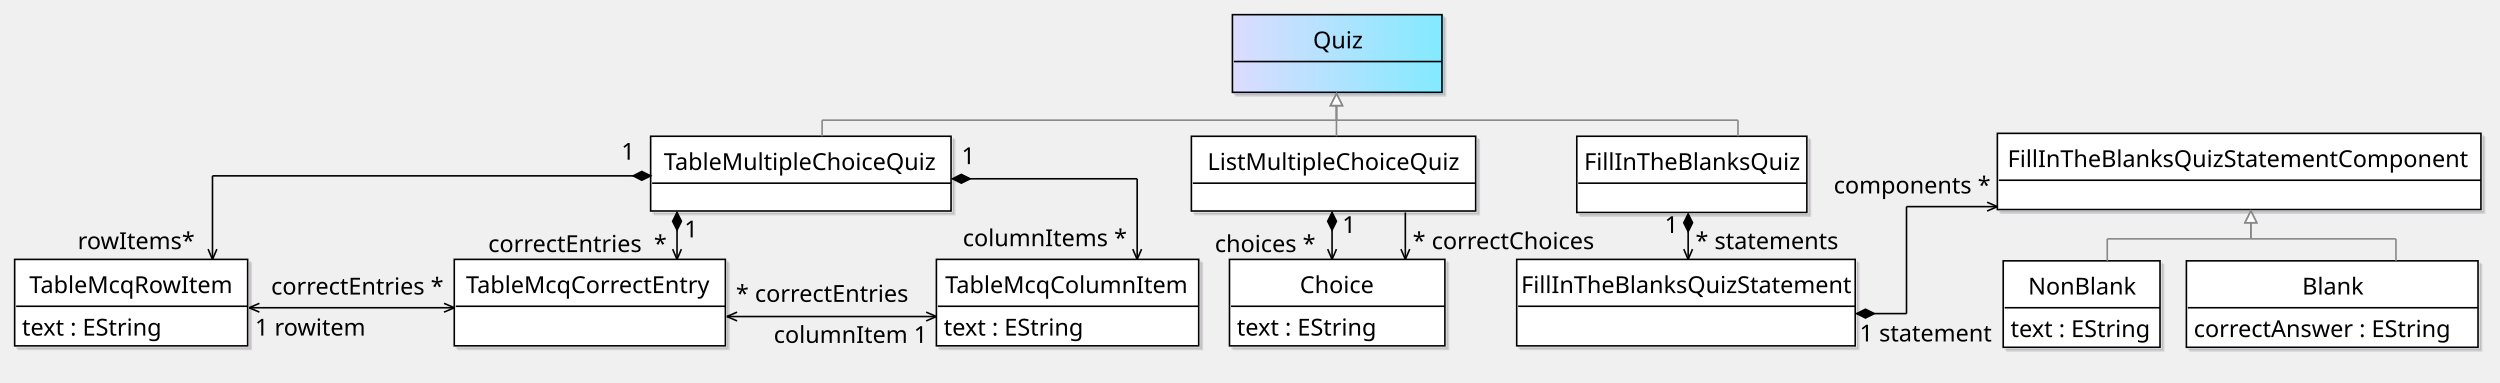
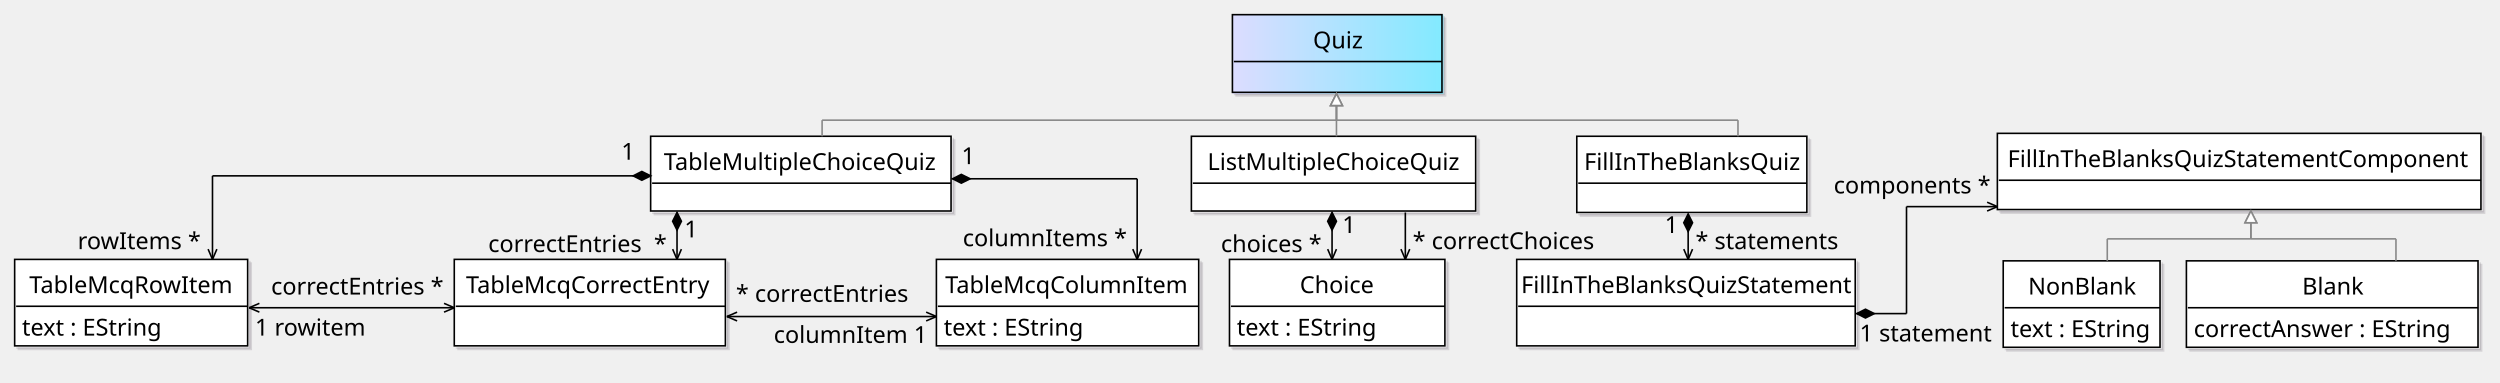
<svg xmlns="http://www.w3.org/2000/svg" xmlns:ns1="http://www.eclipse.org/sirius/diagram/1.1.0" xmlns:xlink="http://www.w3.org/1999/xlink" stroke-dasharray="none" shape-rendering="auto" font-family="'Dialog'" width="1706" text-rendering="auto" fill-opacity="1" contentScriptType="text/ecmascript" color-interpolation="auto" color-rendering="auto" preserveAspectRatio="xMidYMid meet" font-size="12" ns1:semanticRoot="platform:/resource/modelingassistant/model/learningcorpusquiz.ecore#/" viewBox="0 0 1706 261" fill="black" stroke="black" image-rendering="auto" stroke-miterlimit="10" zoomAndPan="magnify" version="1.0" stroke-linecap="square" stroke-linejoin="miter" contentStyleType="text/css" font-style="normal" height="261" stroke-width="1" stroke-dashoffset="0" font-weight="normal" stroke-opacity="1">
  <defs id="genericDefs" />
  <g>
    <defs id="defs1">
      <linearGradient x1="841" x2="985" y1="10" gradientUnits="userSpaceOnUse" y2="10" xlink:type="simple" xlink:actuate="onLoad" id="linearGradient1" xlink:show="other" spreadMethod="pad">
        <stop stop-opacity="1" stop-color="rgb(220,220,255)" offset="0%" />
        <stop stop-opacity="1" stop-color="rgb(130,234,255)" offset="100%" />
      </linearGradient>
      <linearGradient x1="1076" x2="1234" y1="67" gradientUnits="userSpaceOnUse" y2="172" xlink:type="simple" xlink:actuate="onLoad" id="linearGradient2" xlink:show="other" spreadMethod="pad">
        <stop stop-opacity="1" stop-color="white" offset="0%" />
        <stop stop-opacity="1" stop-color="white" offset="100%" />
      </linearGradient>
      <linearGradient x1="813" x2="1008" y1="58" gradientUnits="userSpaceOnUse" y2="181" xlink:type="simple" xlink:actuate="onLoad" id="linearGradient3" xlink:show="other" spreadMethod="pad">
        <stop stop-opacity="1" stop-color="white" offset="0%" />
        <stop stop-opacity="1" stop-color="white" offset="100%" />
      </linearGradient>
      <linearGradient x1="444" x2="650" y1="55" gradientUnits="userSpaceOnUse" y2="184" xlink:type="simple" xlink:actuate="onLoad" id="linearGradient4" xlink:show="other" spreadMethod="pad">
        <stop stop-opacity="1" stop-color="white" offset="0%" />
        <stop stop-opacity="1" stop-color="white" offset="100%" />
      </linearGradient>
      <linearGradient x1="1035" x2="1267" y1="134" gradientUnits="userSpaceOnUse" y2="280" xlink:type="simple" xlink:actuate="onLoad" id="linearGradient5" xlink:show="other" spreadMethod="pad">
        <stop stop-opacity="1" stop-color="white" offset="0%" />
        <stop stop-opacity="1" stop-color="white" offset="100%" />
      </linearGradient>
      <linearGradient x1="1363" x2="1694" y1="22" gradientUnits="userSpaceOnUse" y2="214" xlink:type="simple" xlink:actuate="onLoad" id="linearGradient6" xlink:show="other" spreadMethod="pad">
        <stop stop-opacity="1" stop-color="white" offset="0%" />
        <stop stop-opacity="1" stop-color="white" offset="100%" />
      </linearGradient>
      <linearGradient x1="1367" x2="1475" y1="166" gradientUnits="userSpaceOnUse" y2="250" xlink:type="simple" xlink:actuate="onLoad" id="linearGradient7" xlink:show="other" spreadMethod="pad">
        <stop stop-opacity="1" stop-color="white" offset="0%" />
        <stop stop-opacity="1" stop-color="white" offset="100%" />
      </linearGradient>
      <linearGradient x1="1492" x2="1692" y1="143" gradientUnits="userSpaceOnUse" y2="273" xlink:type="simple" xlink:actuate="onLoad" id="linearGradient8" xlink:show="other" spreadMethod="pad">
        <stop stop-opacity="1" stop-color="white" offset="0%" />
        <stop stop-opacity="1" stop-color="white" offset="100%" />
      </linearGradient>
      <linearGradient x1="839" x2="987" y1="155" gradientUnits="userSpaceOnUse" y2="259" xlink:type="simple" xlink:actuate="onLoad" id="linearGradient9" xlink:show="other" spreadMethod="pad">
        <stop stop-opacity="1" stop-color="white" offset="0%" />
        <stop stop-opacity="1" stop-color="white" offset="100%" />
      </linearGradient>
      <linearGradient x1="310" x2="496" y1="146" gradientUnits="userSpaceOnUse" y2="269" xlink:type="simple" xlink:actuate="onLoad" id="linearGradient10" xlink:show="other" spreadMethod="pad">
        <stop stop-opacity="1" stop-color="white" offset="0%" />
        <stop stop-opacity="1" stop-color="white" offset="100%" />
      </linearGradient>
      <linearGradient x1="10" x2="170" y1="152" gradientUnits="userSpaceOnUse" y2="262" xlink:type="simple" xlink:actuate="onLoad" id="linearGradient11" xlink:show="other" spreadMethod="pad">
        <stop stop-opacity="1" stop-color="white" offset="0%" />
        <stop stop-opacity="1" stop-color="white" offset="100%" />
      </linearGradient>
      <linearGradient x1="639" x2="819" y1="147" gradientUnits="userSpaceOnUse" y2="267" xlink:type="simple" xlink:actuate="onLoad" id="linearGradient12" xlink:show="other" spreadMethod="pad">
        <stop stop-opacity="1" stop-color="white" offset="0%" />
        <stop stop-opacity="1" stop-color="white" offset="100%" />
      </linearGradient>
      <clipPath clipPathUnits="userSpaceOnUse" id="clipPath1">
        <path d="M840 9 L988 9 L988 67 L840 67 L840 9 Z" />
      </clipPath>
      <clipPath clipPathUnits="userSpaceOnUse" id="clipPath2">
        <path d="M840 9 L986 9 L986 65 L840 65 L840 9 Z" />
      </clipPath>
      <clipPath clipPathUnits="userSpaceOnUse" id="clipPath3">
        <path d="M895 14 L935 14 L935 38 L895 38 L895 14 Z" />
      </clipPath>
      <clipPath clipPathUnits="userSpaceOnUse" id="clipPath4">
        <path d="M841 41 L985 41 L985 64 L841 64 L841 41 Z" />
      </clipPath>
      <clipPath clipPathUnits="userSpaceOnUse" id="clipPath5">
        <path d="M1075 92 L1237 92 L1237 149 L1075 149 L1075 92 Z" />
      </clipPath>
      <clipPath clipPathUnits="userSpaceOnUse" id="clipPath6">
        <path d="M1075 92 L1235 92 L1235 147 L1075 147 L1075 92 Z" />
      </clipPath>
      <clipPath clipPathUnits="userSpaceOnUse" id="clipPath7">
        <path d="M1080 97 L1232 97 L1232 121 L1080 121 L1080 97 Z" />
      </clipPath>
      <clipPath clipPathUnits="userSpaceOnUse" id="clipPath8">
        <path d="M1076 124 L1234 124 L1234 146 L1076 146 L1076 124 Z" />
      </clipPath>
      <clipPath clipPathUnits="userSpaceOnUse" id="clipPath9">
        <path d="M812 92 L1011 92 L1011 148 L812 148 L812 92 Z" />
      </clipPath>
      <clipPath clipPathUnits="userSpaceOnUse" id="clipPath10">
        <path d="M812 92 L1009 92 L1009 146 L812 146 L812 92 Z" />
      </clipPath>
      <clipPath clipPathUnits="userSpaceOnUse" id="clipPath11">
        <path d="M823 97 L1001 97 L1001 121 L823 121 L823 97 Z" />
      </clipPath>
      <clipPath clipPathUnits="userSpaceOnUse" id="clipPath12">
        <path d="M813 124 L1008 124 L1008 145 L813 145 L813 124 Z" />
      </clipPath>
      <clipPath clipPathUnits="userSpaceOnUse" id="clipPath13">
        <path d="M443 92 L653 92 L653 148 L443 148 L443 92 Z" />
      </clipPath>
      <clipPath clipPathUnits="userSpaceOnUse" id="clipPath14">
        <path d="M443 92 L651 92 L651 146 L443 146 L443 92 Z" />
      </clipPath>
      <clipPath clipPathUnits="userSpaceOnUse" id="clipPath15">
        <path d="M452 97 L645 97 L645 121 L452 121 L452 97 Z" />
      </clipPath>
      <clipPath clipPathUnits="userSpaceOnUse" id="clipPath16">
        <path d="M444 124 L650 124 L650 145 L444 145 L444 124 Z" />
      </clipPath>
      <clipPath clipPathUnits="userSpaceOnUse" id="clipPath17">
        <path d="M1034 176 L1270 176 L1270 240 L1034 240 L1034 176 Z" />
      </clipPath>
      <clipPath clipPathUnits="userSpaceOnUse" id="clipPath18">
        <path d="M1034 176 L1268 176 L1268 238 L1034 238 L1034 176 Z" />
      </clipPath>
      <clipPath clipPathUnits="userSpaceOnUse" id="clipPath19">
        <path d="M1037 181 L1269 181 L1269 205 L1037 205 L1037 181 Z" />
      </clipPath>
      <clipPath clipPathUnits="userSpaceOnUse" id="clipPath20">
        <path d="M1035 208 L1267 208 L1267 237 L1035 237 L1035 208 Z" />
      </clipPath>
      <clipPath clipPathUnits="userSpaceOnUse" id="clipPath21">
        <path d="M1362 90 L1697 90 L1697 147 L1362 147 L1362 90 Z" />
      </clipPath>
      <clipPath clipPathUnits="userSpaceOnUse" id="clipPath22">
        <path d="M1362 90 L1695 90 L1695 145 L1362 145 L1362 90 Z" />
      </clipPath>
      <clipPath clipPathUnits="userSpaceOnUse" id="clipPath23">
        <path d="M1369 95 L1691 95 L1691 119 L1369 119 L1369 95 Z" />
      </clipPath>
      <clipPath clipPathUnits="userSpaceOnUse" id="clipPath24">
        <path d="M1363 122 L1694 122 L1694 144 L1363 144 L1363 122 Z" />
      </clipPath>
      <clipPath clipPathUnits="userSpaceOnUse" id="clipPath25">
        <path d="M1366 177 L1478 177 L1478 241 L1366 241 L1366 177 Z" />
      </clipPath>
      <clipPath clipPathUnits="userSpaceOnUse" id="clipPath26">
        <path d="M1366 177 L1476 177 L1476 239 L1366 239 L1366 177 Z" />
      </clipPath>
      <clipPath clipPathUnits="userSpaceOnUse" id="clipPath27">
        <path d="M1383 182 L1463 182 L1463 206 L1383 206 L1383 182 Z" />
      </clipPath>
      <clipPath clipPathUnits="userSpaceOnUse" id="clipPath28">
        <path d="M1371 211 L1472 211 L1472 235 L1371 235 L1371 211 Z" />
      </clipPath>
      <clipPath clipPathUnits="userSpaceOnUse" id="clipPath29">
        <path d="M1367 209 L1475 209 L1475 238 L1367 238 L1367 209 Z" />
      </clipPath>
      <clipPath clipPathUnits="userSpaceOnUse" id="clipPath30">
        <path d="M1491 177 L1695 177 L1695 241 L1491 241 L1491 177 Z" />
      </clipPath>
      <clipPath clipPathUnits="userSpaceOnUse" id="clipPath31">
        <path d="M1491 177 L1693 177 L1693 239 L1491 239 L1491 177 Z" />
      </clipPath>
      <clipPath clipPathUnits="userSpaceOnUse" id="clipPath32">
        <path d="M1570 182 L1618 182 L1618 206 L1570 206 L1570 182 Z" />
      </clipPath>
      <clipPath clipPathUnits="userSpaceOnUse" id="clipPath33">
        <path d="M1496 211 L1679 211 L1679 235 L1496 235 L1496 211 Z" />
      </clipPath>
      <clipPath clipPathUnits="userSpaceOnUse" id="clipPath34">
        <path d="M1492 209 L1692 209 L1692 238 L1492 238 L1492 209 Z" />
      </clipPath>
      <clipPath clipPathUnits="userSpaceOnUse" id="clipPath35">
        <path d="M838 176 L990 176 L990 240 L838 240 L838 176 Z" />
      </clipPath>
      <clipPath clipPathUnits="userSpaceOnUse" id="clipPath36">
        <path d="M838 176 L988 176 L988 238 L838 238 L838 176 Z" />
      </clipPath>
      <clipPath clipPathUnits="userSpaceOnUse" id="clipPath37">
        <path d="M886 181 L943 181 L943 205 L886 205 L886 181 Z" />
      </clipPath>
      <clipPath clipPathUnits="userSpaceOnUse" id="clipPath38">
        <path d="M843 210 L944 210 L944 234 L843 234 L843 210 Z" />
      </clipPath>
      <clipPath clipPathUnits="userSpaceOnUse" id="clipPath39">
        <path d="M839 208 L987 208 L987 237 L839 237 L839 208 Z" />
      </clipPath>
      <clipPath clipPathUnits="userSpaceOnUse" id="clipPath40">
        <path d="M309 176 L499 176 L499 240 L309 240 L309 176 Z" />
      </clipPath>
      <clipPath clipPathUnits="userSpaceOnUse" id="clipPath41">
        <path d="M309 176 L497 176 L497 238 L309 238 L309 176 Z" />
      </clipPath>
      <clipPath clipPathUnits="userSpaceOnUse" id="clipPath42">
        <path d="M317 181 L492 181 L492 205 L317 205 L317 181 Z" />
      </clipPath>
      <clipPath clipPathUnits="userSpaceOnUse" id="clipPath43">
        <path d="M310 208 L496 208 L496 237 L310 237 L310 208 Z" />
      </clipPath>
      <clipPath clipPathUnits="userSpaceOnUse" id="clipPath44">
        <path d="M9 176 L173 176 L173 240 L9 240 L9 176 Z" />
      </clipPath>
      <clipPath clipPathUnits="userSpaceOnUse" id="clipPath45">
        <path d="M9 176 L171 176 L171 238 L9 238 L9 176 Z" />
      </clipPath>
      <clipPath clipPathUnits="userSpaceOnUse" id="clipPath46">
        <path d="M19 181 L165 181 L165 205 L19 205 L19 181 Z" />
      </clipPath>
      <clipPath clipPathUnits="userSpaceOnUse" id="clipPath47">
        <path d="M14 210 L115 210 L115 234 L14 234 L14 210 Z" />
      </clipPath>
      <clipPath clipPathUnits="userSpaceOnUse" id="clipPath48">
        <path d="M10 208 L170 208 L170 237 L10 237 L10 208 Z" />
      </clipPath>
      <clipPath clipPathUnits="userSpaceOnUse" id="clipPath49">
        <path d="M638 176 L822 176 L822 240 L638 240 L638 176 Z" />
      </clipPath>
      <clipPath clipPathUnits="userSpaceOnUse" id="clipPath50">
        <path d="M638 176 L820 176 L820 238 L638 238 L638 176 Z" />
      </clipPath>
      <clipPath clipPathUnits="userSpaceOnUse" id="clipPath51">
        <path d="M644 181 L817 181 L817 205 L644 205 L644 181 Z" />
      </clipPath>
      <clipPath clipPathUnits="userSpaceOnUse" id="clipPath52">
        <path d="M643 210 L744 210 L744 234 L643 234 L643 210 Z" />
      </clipPath>
      <clipPath clipPathUnits="userSpaceOnUse" id="clipPath53">
        <path d="M639 208 L819 208 L819 237 L639 237 L639 208 Z" />
      </clipPath>
      <clipPath clipPathUnits="userSpaceOnUse" id="clipPath54">
        <path d="M-1 -1 L1707 -1 L1707 262 L-1 262 L-1 -1 Z" />
      </clipPath>
      <clipPath clipPathUnits="userSpaceOnUse" id="clipPath55">
        <path d="M907 63 L918 63 L918 74 L907 74 L907 63 Z" />
      </clipPath>
      <clipPath clipPathUnits="userSpaceOnUse" id="clipPath56">
        <path d="M1531 143 L1542 143 L1542 154 L1531 154 L1531 143 Z" />
      </clipPath>
      <clipPath clipPathUnits="userSpaceOnUse" id="clipPath57">
        <path d="M1135 140 L1212 140 L1212 164 L1135 164 L1135 140 Z" />
      </clipPath>
      <clipPath clipPathUnits="userSpaceOnUse" id="clipPath58">
        <path d="M1156 151 L1287 151 L1287 175 L1156 175 L1156 151 Z" />
      </clipPath>
      <clipPath clipPathUnits="userSpaceOnUse" id="clipPath59">
        <path d="M1148 145 L1157 145 L1157 160 L1148 160 L1148 145 Z" />
      </clipPath>
      <clipPath clipPathUnits="userSpaceOnUse" id="clipPath60">
        <path d="M1148 169 L1157 169 L1157 179 L1148 179 L1148 169 Z" />
      </clipPath>
      <clipPath clipPathUnits="userSpaceOnUse" id="clipPath61">
        <path d="M1268 214 L1391 214 L1391 238 L1268 238 L1268 214 Z" />
      </clipPath>
      <clipPath clipPathUnits="userSpaceOnUse" id="clipPath62">
        <path d="M1242 113 L1384 113 L1384 137 L1242 137 L1242 113 Z" />
      </clipPath>
      <clipPath clipPathUnits="userSpaceOnUse" id="clipPath63">
        <path d="M1266 210 L1281 210 L1281 219 L1266 219 L1266 210 Z" />
      </clipPath>
      <clipPath clipPathUnits="userSpaceOnUse" id="clipPath64">
        <path d="M1355 137 L1365 137 L1365 146 L1355 146 L1355 137 Z" />
      </clipPath>
      <clipPath clipPathUnits="userSpaceOnUse" id="clipPath65">
        <path d="M915 140 L992 140 L992 164 L915 164 L915 140 Z" />
      </clipPath>
      <clipPath clipPathUnits="userSpaceOnUse" id="clipPath66">
        <path d="M820 153 L939 153 L939 178 L820 178 L820 153 Z" />
      </clipPath>
      <clipPath clipPathUnits="userSpaceOnUse" id="clipPath67">
        <path d="M905 144 L914 144 L914 159 L905 159 L905 144 Z" />
      </clipPath>
      <clipPath clipPathUnits="userSpaceOnUse" id="clipPath68">
        <path d="M905 169 L914 169 L914 179 L905 179 L905 169 Z" />
      </clipPath>
      <clipPath clipPathUnits="userSpaceOnUse" id="clipPath69">
        <path d="M963 151 L1121 151 L1121 175 L963 175 L963 151 Z" />
      </clipPath>
      <clipPath clipPathUnits="userSpaceOnUse" id="clipPath70">
        <path d="M955 169 L964 169 L964 179 L955 179 L955 169 Z" />
      </clipPath>
      <clipPath clipPathUnits="userSpaceOnUse" id="clipPath71">
        <path d="M423 90 L500 90 L500 114 L423 114 L423 90 Z" />
      </clipPath>
      <clipPath clipPathUnits="userSpaceOnUse" id="clipPath72">
        <path d="M52 151 L168 151 L168 175 L52 175 L52 151 Z" />
      </clipPath>
      <clipPath clipPathUnits="userSpaceOnUse" id="clipPath73">
        <path d="M431 116 L446 116 L446 125 L431 125 L431 116 Z" />
      </clipPath>
      <clipPath clipPathUnits="userSpaceOnUse" id="clipPath74">
        <path d="M141 169 L150 169 L150 179 L141 179 L141 169 Z" />
      </clipPath>
      <clipPath clipPathUnits="userSpaceOnUse" id="clipPath75">
        <path d="M651 93 L728 93 L728 117 L651 117 L651 93 Z" />
      </clipPath>
      <clipPath clipPathUnits="userSpaceOnUse" id="clipPath76">
        <path d="M653 148 L805 148 L805 174 L653 174 L653 148 Z" />
      </clipPath>
      <clipPath clipPathUnits="userSpaceOnUse" id="clipPath77">
        <path d="M649 118 L664 118 L664 127 L649 127 L649 118 Z" />
      </clipPath>
      <clipPath clipPathUnits="userSpaceOnUse" id="clipPath78">
        <path d="M772 169 L781 169 L781 179 L772 179 L772 169 Z" />
      </clipPath>
      <clipPath clipPathUnits="userSpaceOnUse" id="clipPath79">
        <path d="M466 143 L543 143 L543 167 L466 167 L466 143 Z" />
      </clipPath>
      <clipPath clipPathUnits="userSpaceOnUse" id="clipPath80">
        <path d="M328 153 L480 153 L480 177 L328 177 L328 153 Z" />
      </clipPath>
      <clipPath clipPathUnits="userSpaceOnUse" id="clipPath81">
        <path d="M458 144 L467 144 L467 159 L458 159 L458 144 Z" />
      </clipPath>
      <clipPath clipPathUnits="userSpaceOnUse" id="clipPath82">
        <path d="M458 169 L467 169 L467 179 L458 179 L458 169 Z" />
      </clipPath>
      <clipPath clipPathUnits="userSpaceOnUse" id="clipPath83">
        <path d="M497 187 L649 187 L649 211 L497 211 L497 187 Z" />
      </clipPath>
      <clipPath clipPathUnits="userSpaceOnUse" id="clipPath84">
        <path d="M527 215 L664 215 L664 239 L527 239 L527 215 Z" />
      </clipPath>
      <clipPath clipPathUnits="userSpaceOnUse" id="clipPath85">
        <path d="M495 212 L505 212 L505 221 L495 221 L495 212 Z" />
      </clipPath>
      <clipPath clipPathUnits="userSpaceOnUse" id="clipPath86">
        <path d="M631 212 L641 212 L641 221 L631 221 L631 212 Z" />
      </clipPath>
      <clipPath clipPathUnits="userSpaceOnUse" id="clipPath87">
        <path d="M184 182 L336 182 L336 206 L184 206 L184 182 Z" />
      </clipPath>
      <clipPath clipPathUnits="userSpaceOnUse" id="clipPath88">
        <path d="M173 210 L280 210 L280 234 L173 234 L173 210 Z" />
      </clipPath>
      <clipPath clipPathUnits="userSpaceOnUse" id="clipPath89">
        <path d="M302 206 L312 206 L312 215 L302 215 L302 206 Z" />
      </clipPath>
      <clipPath clipPathUnits="userSpaceOnUse" id="clipPath90">
        <path d="M169 206 L179 206 L179 215 L169 215 L169 206 Z" />
      </clipPath>
    </defs>
    <g font-size="16" fill="rgb(131,122,133)" font-family="'Noto Sans'" stroke-linejoin="round" stroke="rgb(131,122,133)" stroke-width="0" stroke-miterlimit="0">
      <rect x="842" y="11" clip-path="url(#clipPath1)" width="144" rx="0" opacity="0.255" ry="0" height="54" stroke="none" />
      <rect x="843" y="12" clip-path="url(#clipPath1)" width="144" rx="0" opacity="0.255" ry="0" height="54" stroke="none" />
      <rect x="841" y="10" clip-path="url(#clipPath2)" fill="url(#linearGradient1)" width="144" rx="0" ry="0" height="54" stroke="none" />
    </g>
    <g stroke-width="1.1" font-size="16" font-family="'Noto Sans'" stroke-linecap="butt">
      <rect x="841" y="10" clip-path="url(#clipPath2)" fill="none" width="143" rx="0" ry="0" height="53" />
      <text xml:space="preserve" x="896" y="33" clip-path="url(#clipPath3)" stroke="none">Quiz</text>
      <line clip-path="url(#clipPath4)" fill="none" x1="842" x2="984" y1="42" y2="42" />
      <rect x="1077" y="94" clip-path="url(#clipPath5)" fill="rgb(131,122,133)" width="158" rx="0" opacity="0.255" ry="0" height="53" stroke="none" />
      <rect x="1078" y="95" clip-path="url(#clipPath5)" fill="rgb(131,122,133)" width="158" rx="0" opacity="0.255" ry="0" height="53" stroke="none" />
      <rect x="1076" y="93" clip-path="url(#clipPath6)" fill="url(#linearGradient2)" width="158" rx="0" ry="0" height="53" stroke="none" />
      <rect x="1076" y="93" clip-path="url(#clipPath6)" fill="none" width="157" rx="0" ry="0" height="52" />
      <text xml:space="preserve" x="1081" y="116" clip-path="url(#clipPath7)" stroke="none">FillInTheBlanksQuiz</text>
      <line clip-path="url(#clipPath8)" fill="none" x1="1077" x2="1233" y1="125" y2="125" />
      <rect x="814" y="94" clip-path="url(#clipPath9)" fill="rgb(131,122,133)" width="195" rx="0" opacity="0.255" ry="0" height="52" stroke="none" />
      <rect x="815" y="95" clip-path="url(#clipPath9)" fill="rgb(131,122,133)" width="195" rx="0" opacity="0.255" ry="0" height="52" stroke="none" />
      <rect x="813" y="93" clip-path="url(#clipPath10)" fill="url(#linearGradient3)" width="195" rx="0" ry="0" height="52" stroke="none" />
      <rect x="813" y="93" clip-path="url(#clipPath10)" fill="none" width="194" rx="0" ry="0" height="51" />
      <text xml:space="preserve" x="824" y="116" clip-path="url(#clipPath11)" stroke="none">ListMultipleChoiceQuiz</text>
      <line clip-path="url(#clipPath12)" fill="none" x1="814" x2="1007" y1="125" y2="125" />
      <rect x="445" y="94" clip-path="url(#clipPath13)" fill="rgb(131,122,133)" width="206" rx="0" opacity="0.255" ry="0" height="52" stroke="none" />
      <rect x="446" y="95" clip-path="url(#clipPath13)" fill="rgb(131,122,133)" width="206" rx="0" opacity="0.255" ry="0" height="52" stroke="none" />
      <rect x="444" y="93" clip-path="url(#clipPath14)" fill="url(#linearGradient4)" width="206" rx="0" ry="0" height="52" stroke="none" />
      <rect x="444" y="93" clip-path="url(#clipPath14)" fill="none" width="205" rx="0" ry="0" height="51" />
      <text xml:space="preserve" x="453" y="116" clip-path="url(#clipPath15)" stroke="none">TableMultipleChoiceQuiz</text>
      <line clip-path="url(#clipPath16)" fill="none" x1="445" x2="649" y1="125" y2="125" />
      <rect x="1036" y="178" clip-path="url(#clipPath17)" fill="rgb(131,122,133)" width="232" rx="0" opacity="0.255" ry="0" height="60" stroke="none" />
      <rect x="1037" y="179" clip-path="url(#clipPath17)" fill="rgb(131,122,133)" width="232" rx="0" opacity="0.255" ry="0" height="60" stroke="none" />
      <rect x="1035" y="177" clip-path="url(#clipPath18)" fill="url(#linearGradient5)" width="232" rx="0" ry="0" height="60" stroke="none" />
      <rect x="1035" y="177" clip-path="url(#clipPath18)" fill="none" width="231" rx="0" ry="0" height="59" />
      <text xml:space="preserve" x="1038" y="200" clip-path="url(#clipPath19)" stroke="none">FillInTheBlanksQuizStatement</text>
      <line clip-path="url(#clipPath20)" fill="none" x1="1036" x2="1266" y1="209" y2="209" />
      <rect x="1364" y="92" clip-path="url(#clipPath21)" fill="rgb(131,122,133)" width="331" rx="0" opacity="0.255" ry="0" height="53" stroke="none" />
      <rect x="1365" y="93" clip-path="url(#clipPath21)" fill="rgb(131,122,133)" width="331" rx="0" opacity="0.255" ry="0" height="53" stroke="none" />
      <rect x="1363" y="91" clip-path="url(#clipPath22)" fill="url(#linearGradient6)" width="331" rx="0" ry="0" height="53" stroke="none" />
      <rect x="1363" y="91" clip-path="url(#clipPath22)" fill="none" width="330" rx="0" ry="0" height="52" />
      <text xml:space="preserve" x="1370" y="114" clip-path="url(#clipPath23)" stroke="none">FillInTheBlanksQuizStatementComponent</text>
      <line clip-path="url(#clipPath24)" fill="none" x1="1364" x2="1693" y1="123" y2="123" />
      <rect x="1368" y="179" clip-path="url(#clipPath25)" fill="rgb(131,122,133)" width="108" rx="0" opacity="0.255" ry="0" height="60" stroke="none" />
      <rect x="1369" y="180" clip-path="url(#clipPath25)" fill="rgb(131,122,133)" width="108" rx="0" opacity="0.255" ry="0" height="60" stroke="none" />
      <rect x="1367" y="178" clip-path="url(#clipPath26)" fill="url(#linearGradient7)" width="108" rx="0" ry="0" height="60" stroke="none" />
      <rect x="1367" y="178" clip-path="url(#clipPath26)" fill="none" width="107" rx="0" ry="0" height="59" />
      <text xml:space="preserve" x="1384" y="201" clip-path="url(#clipPath27)" stroke="none">NonBlank</text>
      <text xml:space="preserve" x="1372" y="230" clip-path="url(#clipPath28)" stroke="none">text : EString</text>
      <line clip-path="url(#clipPath29)" fill="none" x1="1368" x2="1474" y1="210" y2="210" />
      <rect x="1493" y="179" clip-path="url(#clipPath30)" fill="rgb(131,122,133)" width="200" rx="0" opacity="0.255" ry="0" height="60" stroke="none" />
      <rect x="1494" y="180" clip-path="url(#clipPath30)" fill="rgb(131,122,133)" width="200" rx="0" opacity="0.255" ry="0" height="60" stroke="none" />
      <rect x="1492" y="178" clip-path="url(#clipPath31)" fill="url(#linearGradient8)" width="200" rx="0" ry="0" height="60" stroke="none" />
      <rect x="1492" y="178" clip-path="url(#clipPath31)" fill="none" width="199" rx="0" ry="0" height="59" />
      <text xml:space="preserve" x="1571" y="201" clip-path="url(#clipPath32)" stroke="none">Blank</text>
      <text xml:space="preserve" x="1497" y="230" clip-path="url(#clipPath33)" stroke="none">correctAnswer : EString</text>
      <line clip-path="url(#clipPath34)" fill="none" x1="1493" x2="1691" y1="210" y2="210" />
      <rect x="840" y="178" clip-path="url(#clipPath35)" fill="rgb(131,122,133)" width="148" rx="0" opacity="0.255" ry="0" height="60" stroke="none" />
      <rect x="841" y="179" clip-path="url(#clipPath35)" fill="rgb(131,122,133)" width="148" rx="0" opacity="0.255" ry="0" height="60" stroke="none" />
      <rect x="839" y="177" clip-path="url(#clipPath36)" fill="url(#linearGradient9)" width="148" rx="0" ry="0" height="60" stroke="none" />
      <rect x="839" y="177" clip-path="url(#clipPath36)" fill="none" width="147" rx="0" ry="0" height="59" />
      <text xml:space="preserve" x="887" y="200" clip-path="url(#clipPath37)" stroke="none">Choice</text>
      <text xml:space="preserve" x="844" y="229" clip-path="url(#clipPath38)" stroke="none">text : EString</text>
      <line clip-path="url(#clipPath39)" fill="none" x1="840" x2="986" y1="209" y2="209" />
      <rect x="311" y="178" clip-path="url(#clipPath40)" fill="rgb(131,122,133)" width="186" rx="0" opacity="0.255" ry="0" height="60" stroke="none" />
      <rect x="312" y="179" clip-path="url(#clipPath40)" fill="rgb(131,122,133)" width="186" rx="0" opacity="0.255" ry="0" height="60" stroke="none" />
      <rect x="310" y="177" clip-path="url(#clipPath41)" fill="url(#linearGradient10)" width="186" rx="0" ry="0" height="60" stroke="none" />
      <rect x="310" y="177" clip-path="url(#clipPath41)" fill="none" width="185" rx="0" ry="0" height="59" />
      <text xml:space="preserve" x="318" y="200" clip-path="url(#clipPath42)" stroke="none">TableMcqCorrectEntry</text>
      <line clip-path="url(#clipPath43)" fill="none" x1="311" x2="495" y1="209" y2="209" />
      <rect x="11" y="178" clip-path="url(#clipPath44)" fill="rgb(131,122,133)" width="160" rx="0" opacity="0.255" ry="0" height="60" stroke="none" />
      <rect x="12" y="179" clip-path="url(#clipPath44)" fill="rgb(131,122,133)" width="160" rx="0" opacity="0.255" ry="0" height="60" stroke="none" />
      <rect x="10" y="177" clip-path="url(#clipPath45)" fill="url(#linearGradient11)" width="160" rx="0" ry="0" height="60" stroke="none" />
      <rect x="10" y="177" clip-path="url(#clipPath45)" fill="none" width="159" rx="0" ry="0" height="59" />
      <text xml:space="preserve" x="20" y="200" clip-path="url(#clipPath46)" stroke="none">TableMcqRowItem</text>
      <text xml:space="preserve" x="15" y="229" clip-path="url(#clipPath47)" stroke="none">text : EString</text>
      <line clip-path="url(#clipPath48)" fill="none" x1="11" x2="169" y1="209" y2="209" />
      <rect x="640" y="178" clip-path="url(#clipPath49)" fill="rgb(131,122,133)" width="180" rx="0" opacity="0.255" ry="0" height="60" stroke="none" />
      <rect x="641" y="179" clip-path="url(#clipPath49)" fill="rgb(131,122,133)" width="180" rx="0" opacity="0.255" ry="0" height="60" stroke="none" />
      <rect x="639" y="177" clip-path="url(#clipPath50)" fill="url(#linearGradient12)" width="180" rx="0" ry="0" height="60" stroke="none" />
      <rect x="639" y="177" clip-path="url(#clipPath50)" fill="none" width="179" rx="0" ry="0" height="59" />
      <text xml:space="preserve" x="645" y="200" clip-path="url(#clipPath51)" stroke="none">TableMcqColumnItem</text>
      <text xml:space="preserve" x="644" y="229" clip-path="url(#clipPath52)" stroke="none">text : EString</text>
      <line clip-path="url(#clipPath53)" fill="none" x1="640" x2="818" y1="209" y2="209" />
      <line clip-path="url(#clipPath54)" fill="none" x1="1186" x2="1186" y1="93" y2="82" stroke="rgb(136,136,136)" />
      <line clip-path="url(#clipPath54)" fill="none" x1="1186" x2="912" y1="82" y2="82" stroke="rgb(136,136,136)" />
      <line clip-path="url(#clipPath54)" fill="none" x1="912" x2="912" y1="82" y2="64" stroke="rgb(136,136,136)" />
      <polygon fill="white" clip-path="url(#clipPath55)" points=" 912 64 916 72 908 72" stroke="none" />
      <polygon fill="none" clip-path="url(#clipPath55)" points=" 912 64 916 72 908 72" stroke="rgb(136,136,136)" />
      <line clip-path="url(#clipPath54)" fill="none" x1="912" x2="912" y1="93" y2="82" stroke="rgb(136,136,136)" />
      <line clip-path="url(#clipPath54)" fill="none" x1="912" x2="912" y1="82" y2="82" stroke="rgb(136,136,136)" />
      <line clip-path="url(#clipPath54)" fill="none" x1="912" x2="912" y1="82" y2="64" stroke="rgb(136,136,136)" />
      <polygon fill="white" clip-path="url(#clipPath55)" points=" 912 64 916 72 908 72" stroke="none" />
      <polygon fill="none" clip-path="url(#clipPath55)" points=" 912 64 916 72 908 72" stroke="rgb(136,136,136)" />
      <line clip-path="url(#clipPath54)" fill="none" x1="561" x2="561" y1="93" y2="82" stroke="rgb(136,136,136)" />
      <line clip-path="url(#clipPath54)" fill="none" x1="561" x2="912" y1="82" y2="82" stroke="rgb(136,136,136)" />
      <line clip-path="url(#clipPath54)" fill="none" x1="912" x2="912" y1="82" y2="64" stroke="rgb(136,136,136)" />
      <polygon fill="white" clip-path="url(#clipPath55)" points=" 912 64 916 72 908 72" stroke="none" />
      <polygon fill="none" clip-path="url(#clipPath55)" points=" 912 64 916 72 908 72" stroke="rgb(136,136,136)" />
      <line clip-path="url(#clipPath54)" fill="none" x1="1438" x2="1438" y1="178" y2="163" stroke="rgb(136,136,136)" />
      <line clip-path="url(#clipPath54)" fill="none" x1="1438" x2="1536" y1="163" y2="163" stroke="rgb(136,136,136)" />
      <line clip-path="url(#clipPath54)" fill="none" x1="1536" x2="1536" y1="163" y2="144" stroke="rgb(136,136,136)" />
      <polygon fill="white" clip-path="url(#clipPath56)" points=" 1536 144 1540 152 1532 152" stroke="none" />
      <polygon fill="none" clip-path="url(#clipPath56)" points=" 1536 144 1540 152 1532 152" stroke="rgb(136,136,136)" />
      <line clip-path="url(#clipPath54)" fill="none" x1="1635" x2="1635" y1="178" y2="163" stroke="rgb(136,136,136)" />
      <line clip-path="url(#clipPath54)" fill="none" x1="1635" x2="1536" y1="163" y2="163" stroke="rgb(136,136,136)" />
      <line clip-path="url(#clipPath54)" fill="none" x1="1536" x2="1536" y1="163" y2="144" stroke="rgb(136,136,136)" />
      <polygon fill="white" clip-path="url(#clipPath56)" points=" 1536 144 1540 152 1532 152" stroke="none" />
      <polygon fill="none" clip-path="url(#clipPath56)" points=" 1536 144 1540 152 1532 152" stroke="rgb(136,136,136)" />
      <line clip-path="url(#clipPath54)" fill="none" x1="1152" x2="1152" y1="146" y2="177" />
      <text xml:space="preserve" x="1136" y="159" clip-path="url(#clipPath57)" stroke="none">1</text>
      <text xml:space="preserve" x="1157" y="170" clip-path="url(#clipPath58)" stroke="none">* statements</text>
      <polygon clip-path="url(#clipPath59)" points=" 1152 146 1155 152 1152 158 1149 152" stroke="none" />
      <polygon fill="none" clip-path="url(#clipPath59)" points=" 1152 146 1155 152 1152 158 1149 152" />
      <line clip-path="url(#clipPath60)" fill="none" x1="1149" x2="1152" y1="170" y2="177" />
      <line clip-path="url(#clipPath60)" fill="none" x1="1152" x2="1155" y1="177" y2="170" />
      <line clip-path="url(#clipPath54)" fill="none" x1="1267" x2="1301" y1="214" y2="214" />
      <line clip-path="url(#clipPath54)" fill="none" x1="1301" x2="1301" y1="214" y2="141" />
      <line clip-path="url(#clipPath54)" fill="none" x1="1301" x2="1363" y1="141" y2="141" />
      <text xml:space="preserve" x="1269" y="233" clip-path="url(#clipPath61)" stroke="none">1 statement</text>
      <text xml:space="preserve" x="1243" y="132" clip-path="url(#clipPath62)" stroke="none">  components *</text>
      <polygon clip-path="url(#clipPath63)" points=" 1267 214 1273 211 1279 214 1273 217" stroke="none" />
      <polygon fill="none" clip-path="url(#clipPath63)" points=" 1267 214 1273 211 1279 214 1273 217" />
      <line clip-path="url(#clipPath64)" fill="none" x1="1356" x2="1363" y1="144" y2="141" />
      <line clip-path="url(#clipPath64)" fill="none" x1="1363" x2="1356" y1="141" y2="138" />
      <line clip-path="url(#clipPath54)" fill="none" x1="909" x2="909" y1="145" y2="177" />
      <text xml:space="preserve" x="916" y="159" clip-path="url(#clipPath65)" stroke="none">1</text>
-       <text xml:space="preserve" x="829" y="172" clip-path="url(#clipPath66)" stroke="none">choices *</text>
+       <text xml:space="preserve" x="829" y="172" clip-path="url(#clipPath66)" stroke="none"> choices *</text>
      <polygon clip-path="url(#clipPath67)" points=" 909 145 912 151 909 157 906 151" stroke="none" />
      <polygon fill="none" clip-path="url(#clipPath67)" points=" 909 145 912 151 909 157 906 151" />
      <line clip-path="url(#clipPath68)" fill="none" x1="906" x2="909" y1="170" y2="177" />
      <line clip-path="url(#clipPath68)" fill="none" x1="909" x2="912" y1="177" y2="170" />
      <line clip-path="url(#clipPath54)" fill="none" x1="959" x2="959" y1="145" y2="177" />
      <text xml:space="preserve" x="964" y="170" clip-path="url(#clipPath69)" stroke="none">* correctChoices</text>
      <line clip-path="url(#clipPath70)" fill="none" x1="956" x2="959" y1="170" y2="177" />
      <line clip-path="url(#clipPath70)" fill="none" x1="959" x2="962" y1="177" y2="170" />
      <line clip-path="url(#clipPath54)" fill="none" x1="444" x2="145" y1="120" y2="120" />
      <line clip-path="url(#clipPath54)" fill="none" x1="145" x2="145" y1="120" y2="177" />
      <text xml:space="preserve" x="424" y="109" clip-path="url(#clipPath71)" stroke="none">1</text>
-       <text xml:space="preserve" x="53" y="170" clip-path="url(#clipPath72)" stroke="none">rowItems* </text>
+       <text xml:space="preserve" x="53" y="170" clip-path="url(#clipPath72)" stroke="none">rowItems *</text>
      <polygon clip-path="url(#clipPath73)" points=" 444 120 438 123 432 120 438 117" stroke="none" />
      <polygon fill="none" clip-path="url(#clipPath73)" points=" 444 120 438 123 432 120 438 117" />
      <line clip-path="url(#clipPath74)" fill="none" x1="142" x2="145" y1="170" y2="177" />
      <line clip-path="url(#clipPath74)" fill="none" x1="145" x2="148" y1="177" y2="170" />
      <line clip-path="url(#clipPath54)" fill="none" x1="650" x2="776" y1="122" y2="122" />
      <line clip-path="url(#clipPath54)" fill="none" x1="776" x2="776" y1="122" y2="177" />
      <text xml:space="preserve" x="652" y="112" clip-path="url(#clipPath75)" stroke="none"> 1</text>
      <text xml:space="preserve" x="657" y="168" clip-path="url(#clipPath76)" stroke="none">columnItems *</text>
      <polygon clip-path="url(#clipPath77)" points=" 650 122 656 119 662 122 656 125" stroke="none" />
      <polygon fill="none" clip-path="url(#clipPath77)" points=" 650 122 656 119 662 122 656 125" />
      <line clip-path="url(#clipPath78)" fill="none" x1="773" x2="776" y1="170" y2="177" />
      <line clip-path="url(#clipPath78)" fill="none" x1="776" x2="779" y1="177" y2="170" />
      <line clip-path="url(#clipPath54)" fill="none" x1="462" x2="462" y1="145" y2="177" />
      <text xml:space="preserve" x="467" y="162" clip-path="url(#clipPath79)" stroke="none">1</text>
      <text xml:space="preserve" x="329" y="172" clip-path="url(#clipPath80)" stroke="none"> correctEntries  *</text>
      <polygon clip-path="url(#clipPath81)" points=" 462 145 465 151 462 157 459 151" stroke="none" />
      <polygon fill="none" clip-path="url(#clipPath81)" points=" 462 145 465 151 462 157 459 151" />
      <line clip-path="url(#clipPath82)" fill="none" x1="459" x2="462" y1="170" y2="177" />
      <line clip-path="url(#clipPath82)" fill="none" x1="462" x2="465" y1="177" y2="170" />
      <line clip-path="url(#clipPath54)" fill="none" x1="496" x2="639" y1="216" y2="216" />
      <text xml:space="preserve" x="498" y="206" clip-path="url(#clipPath83)" stroke="none"> * correctEntries</text>
      <text xml:space="preserve" x="528" y="234" clip-path="url(#clipPath84)" stroke="none">columnItem 1</text>
      <line clip-path="url(#clipPath85)" fill="none" x1="503" x2="496" y1="213" y2="216" />
      <line clip-path="url(#clipPath85)" fill="none" x1="496" x2="503" y1="216" y2="219" />
      <line clip-path="url(#clipPath86)" fill="none" x1="632" x2="639" y1="219" y2="216" />
      <line clip-path="url(#clipPath86)" fill="none" x1="639" x2="632" y1="216" y2="213" />
      <line clip-path="url(#clipPath54)" fill="none" x1="310" x2="170" y1="210" y2="210" />
      <text xml:space="preserve" x="185" y="201" clip-path="url(#clipPath87)" stroke="none">correctEntries *</text>
      <text xml:space="preserve" x="174" y="229" clip-path="url(#clipPath88)" stroke="none">1 rowitem</text>
      <line clip-path="url(#clipPath89)" fill="none" x1="303" x2="310" y1="213" y2="210" />
      <line clip-path="url(#clipPath89)" fill="none" x1="310" x2="303" y1="210" y2="207" />
      <line clip-path="url(#clipPath90)" fill="none" x1="177" x2="170" y1="207" y2="210" />
      <line clip-path="url(#clipPath90)" fill="none" x1="170" x2="177" y1="210" y2="213" />
    </g>
  </g>
</svg>
